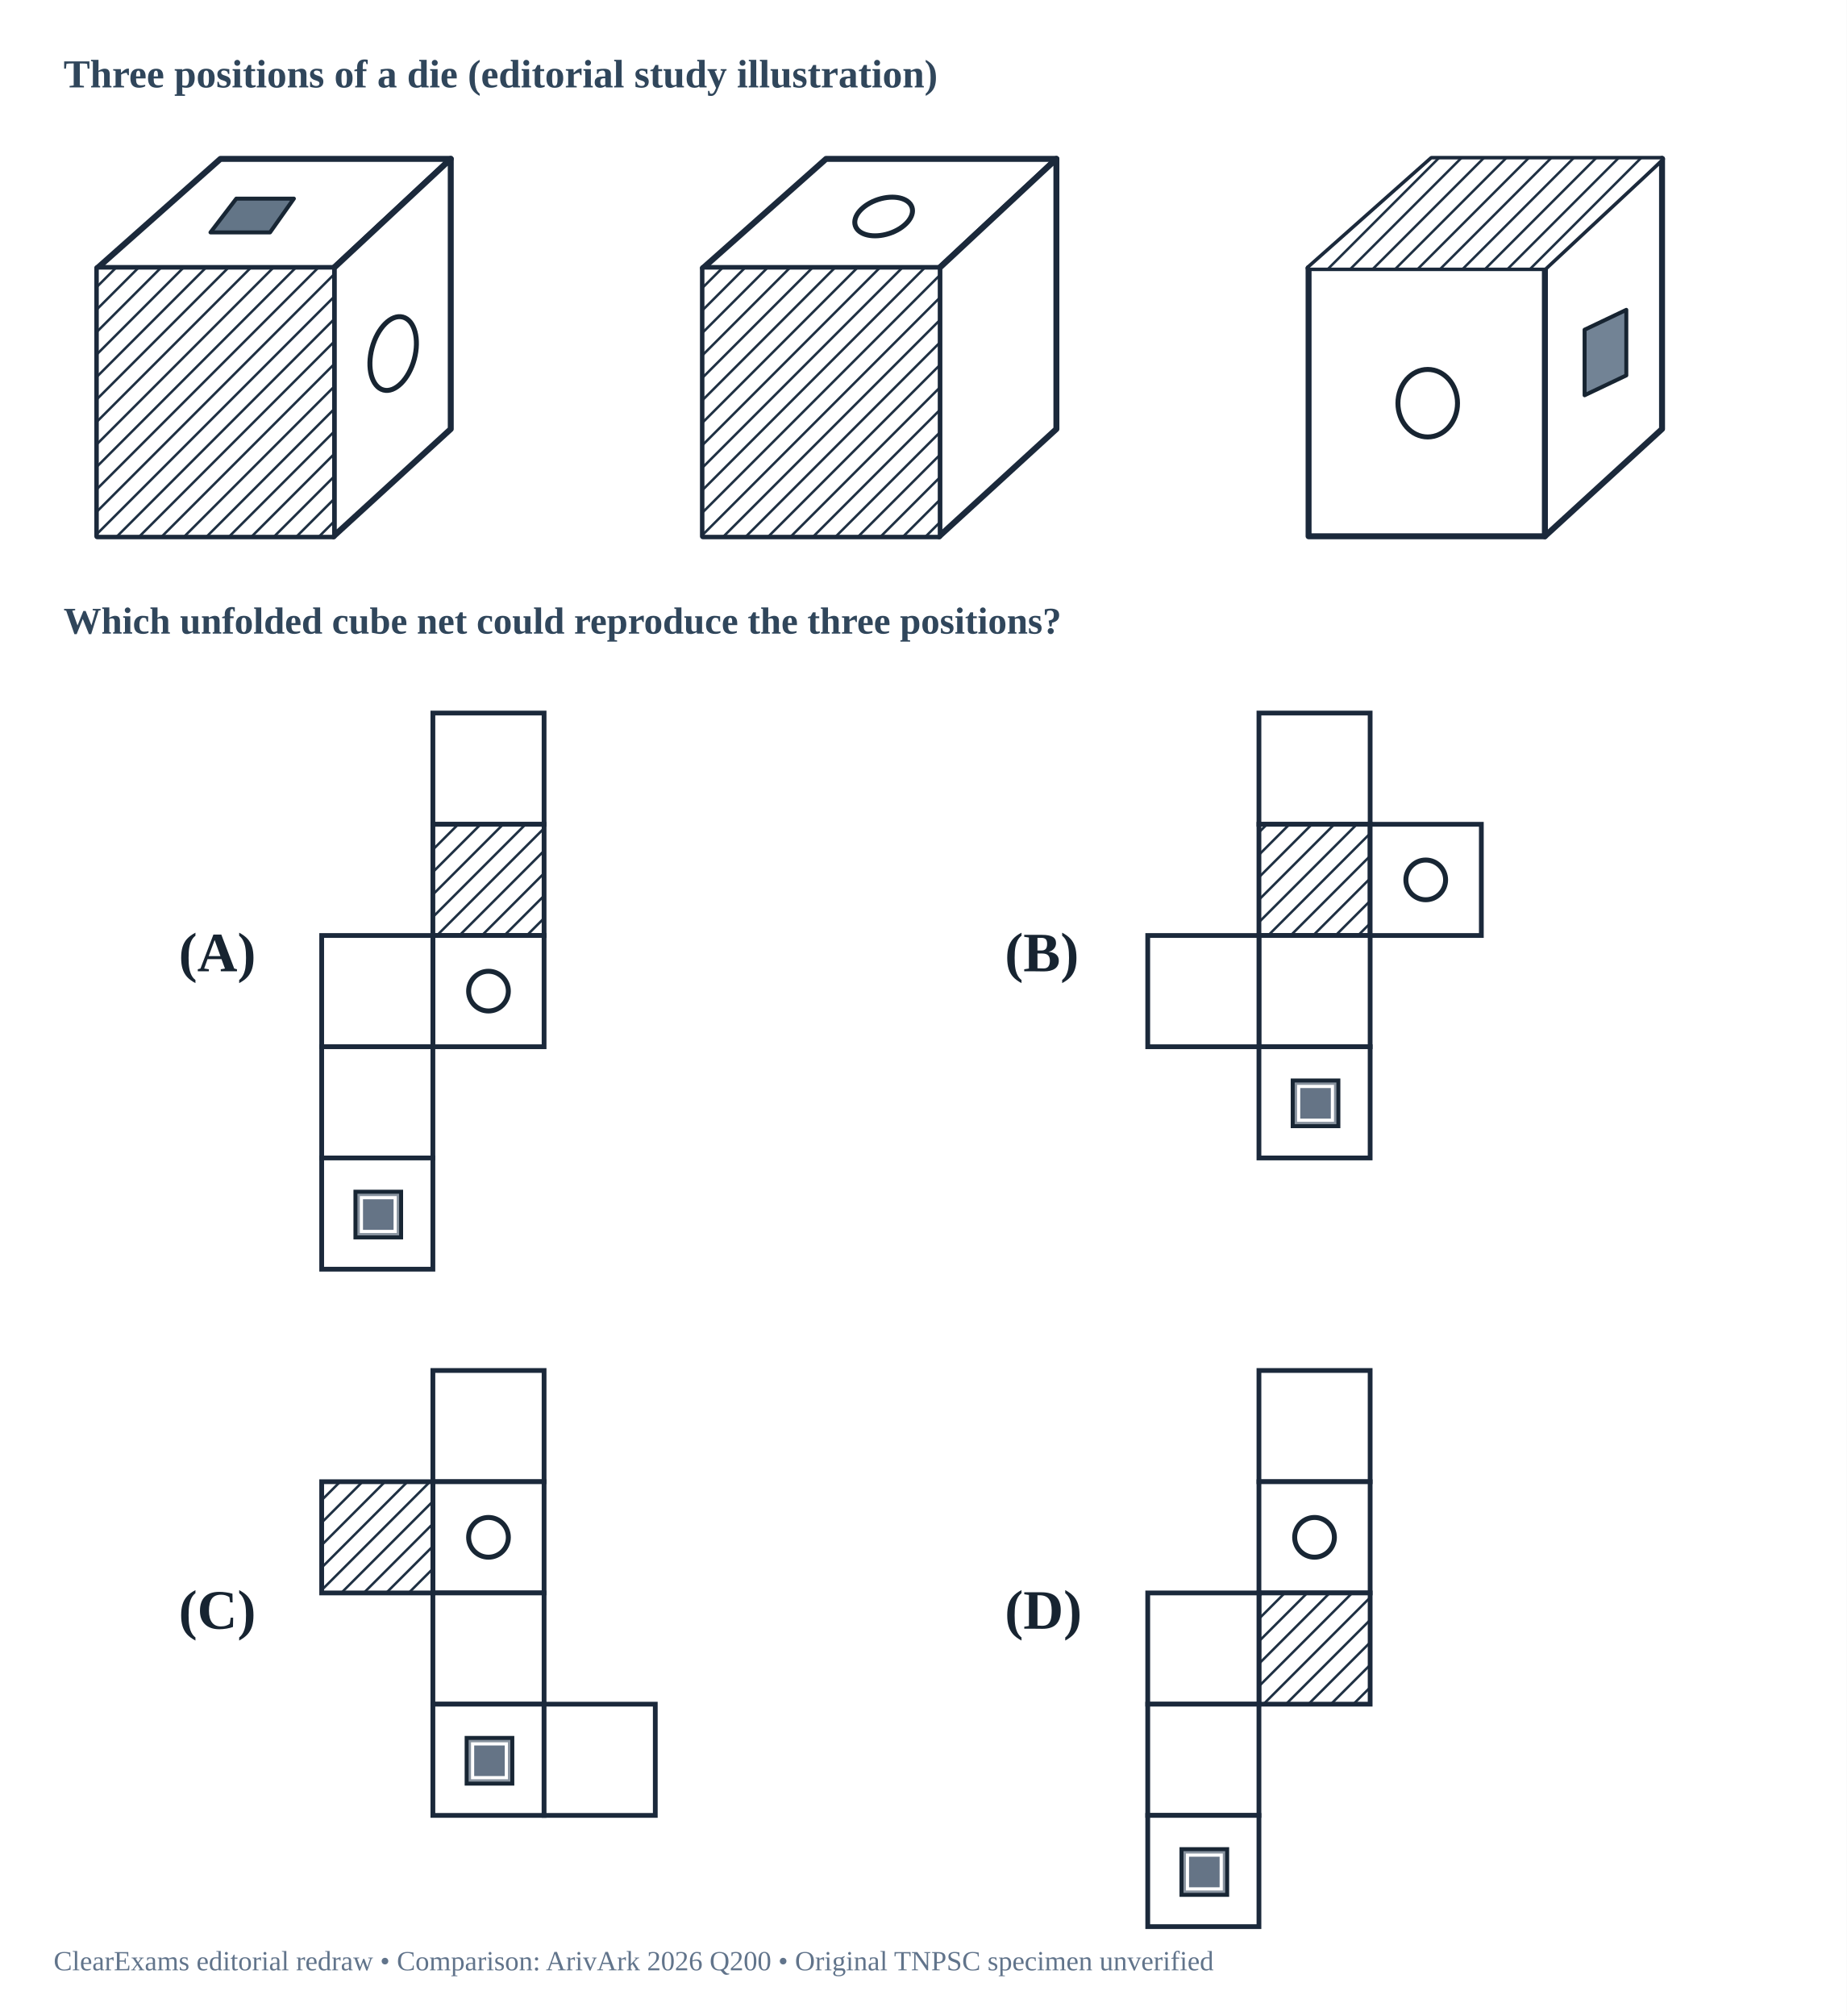
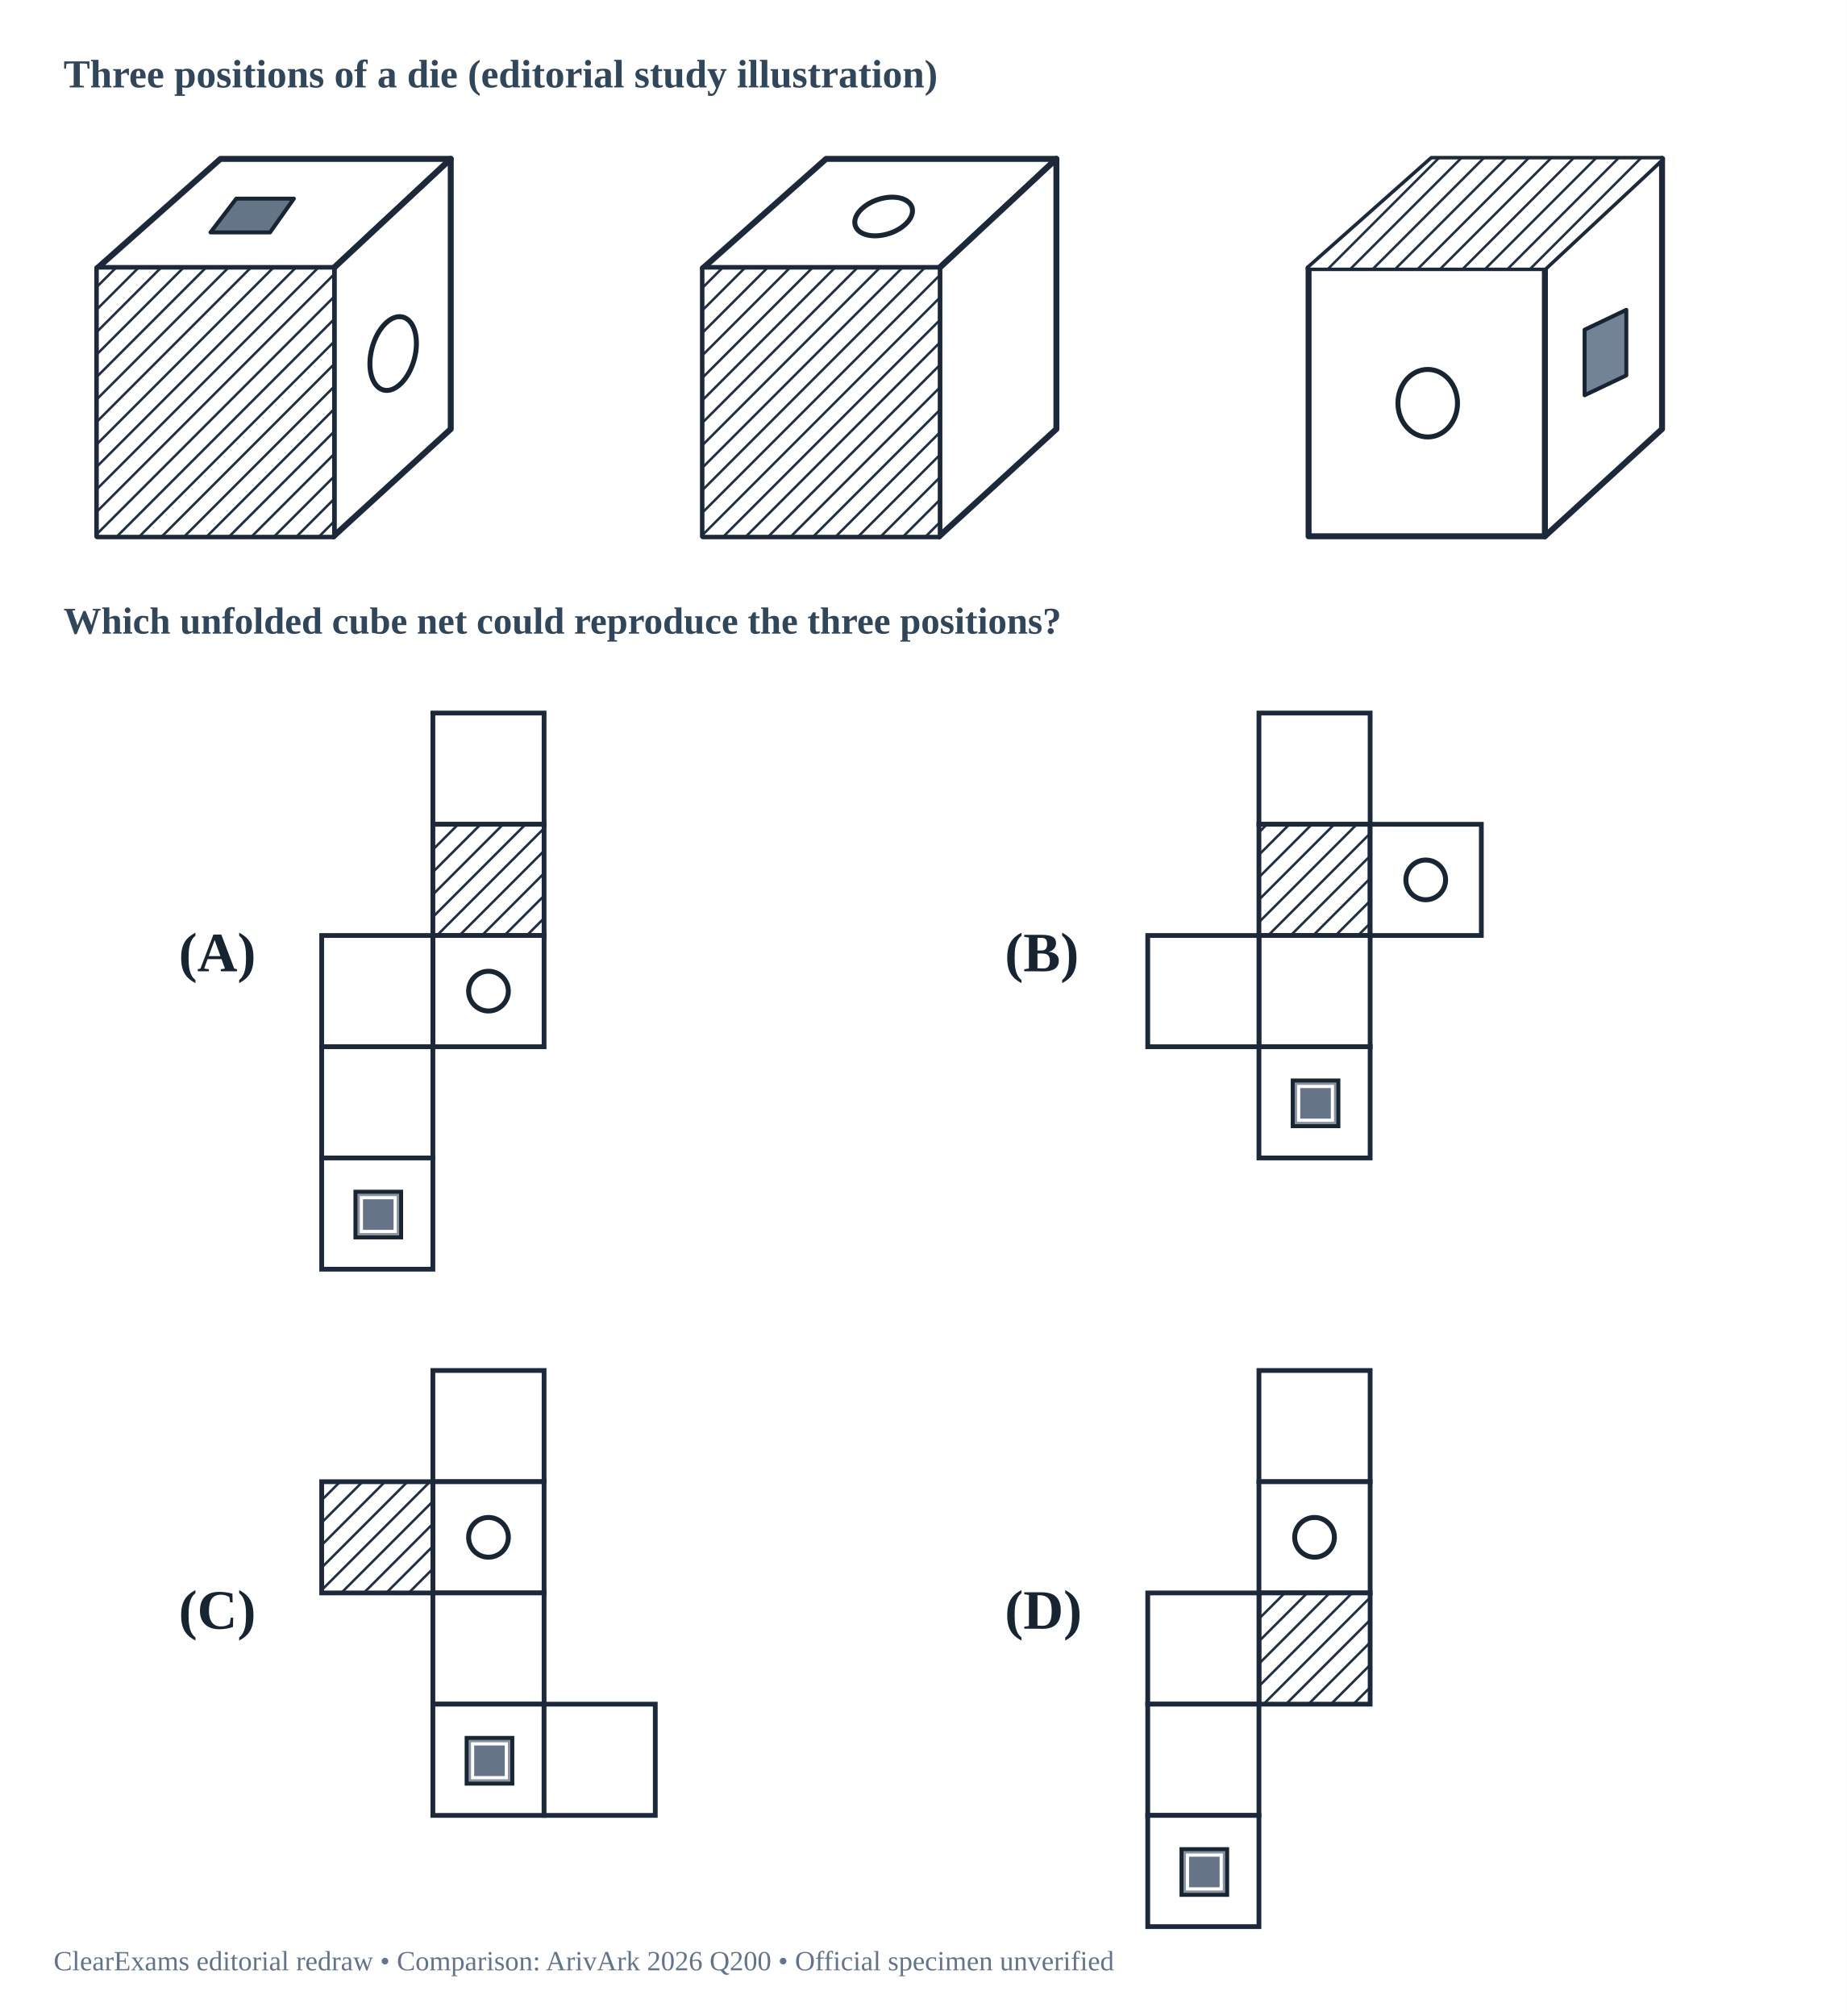
<svg xmlns="http://www.w3.org/2000/svg" width="930" height="1015" viewBox="0 0 930 1015" role="img" aria-labelledby="t d">
  <rect width="930" height="1015" fill="#fff" />
  <defs>
    <pattern id="hatch" width="8" height="8" patternUnits="userSpaceOnUse" patternTransform="rotate(45)">
      <rect width="8" height="8" fill="#fff" />
      <path d="M0 0V8" stroke="#263749" stroke-width="2.5" />
    </pattern>
  </defs>
  <text x="32" y="44" fill="#30465b" font-size="20" font-weight="650">Three positions of a die (editorial study illustration)</text>
  <g>
    <polygon points="49,135 111,80 227,80 168,135" fill="#fff" stroke="#1b293b" stroke-width="3" stroke-linejoin="round" />
    <polygon points="168,135 227,80 227,216 168,270" fill="#fff" stroke="#1b293b" stroke-width="3" stroke-linejoin="round" />
    <polygon points="49,135 168,135 168,270 49,270" fill="#fff" stroke="#1b293b" stroke-width="3" stroke-linejoin="round" />
    <polygon points="119,100 148,100 136,117 106,117" fill="#637587" stroke="#182634" stroke-width="2" stroke-linejoin="round" />
    <polygon points="49,135 168,135 168,270 49,270" fill="url(#hatch)" stroke="#1b293b" stroke-width="1.5" stroke-linejoin="round" />
    <ellipse cx="198" cy="178" rx="11" ry="19" transform="rotate(15 198 178)" fill="none" stroke="#172431" stroke-width="2.5" />
  </g>
  <g>
    <polygon points="354,135 416,80 532,80 473,135" fill="#fff" stroke="#1b293b" stroke-width="3" stroke-linejoin="round" />
    <polygon points="473,135 532,80 532,216 473,270" fill="#fff" stroke="#1b293b" stroke-width="3" stroke-linejoin="round" />
    <polygon points="354,135 473,135 473,270 354,270" fill="#fff" stroke="#1b293b" stroke-width="3" stroke-linejoin="round" />
    <ellipse cx="445" cy="109" rx="15" ry="9" transform="rotate(-18 445 109)" fill="none" stroke="#182634" stroke-width="2.5" />
    <polygon points="354,135 473,135 473,270 354,270" fill="url(#hatch)" stroke="#1b293b" stroke-width="1.5" stroke-linejoin="round" />
  </g>
  <g>
    <polygon points="659,135 721,80 837,80 778,135" fill="#fff" stroke="#1b293b" stroke-width="3" stroke-linejoin="round" />
    <polygon points="778,135 837,80 837,216 778,270" fill="#fff" stroke="#1b293b" stroke-width="3" stroke-linejoin="round" />
    <polygon points="659,135 778,135 778,270 659,270" fill="#fff" stroke="#1b293b" stroke-width="3" stroke-linejoin="round" />
    <polygon points="659,135 721,80 837,80 778,135" fill="url(#hatch)" stroke="#1b293b" stroke-width="0.5" stroke-linejoin="round" />
    <ellipse cx="719" cy="203" rx="15" ry="17" fill="none" stroke="#172431" stroke-width="2.5" />
    <polygon points="798,166 819,156 819,189 798,199" fill="#728395" stroke="#172431" stroke-width="2" stroke-linejoin="round" />
  </g>
  <text x="32" y="319" fill="#30465b" font-size="19" font-weight="650">Which unfolded cube net could reproduce the three positions?</text>
  <g role="group" aria-label="Candidate net A">
    <text x="90" y="489" font-weight="760" font-size="28" fill="#172431">(A)</text>
    <rect x="218" y="359" width="56" height="56" fill="#fff" stroke="#1b293b" stroke-width="2.4" />
    <rect x="218" y="415" width="56" height="56" fill="url(#hatch)" stroke="#1b293b" stroke-width="2.4" />
    <rect x="218" y="471" width="56" height="56" fill="#fff" stroke="#1b293b" stroke-width="2.4" />
    <circle cx="246" cy="499" r="10" fill="none" stroke="#182634" stroke-width="2.5" />
    <rect x="162" y="471" width="56" height="56" fill="#fff" stroke="#1b293b" stroke-width="2.4" />
    <rect x="162" y="527" width="56" height="56" fill="#fff" stroke="#1b293b" stroke-width="2.4" />
    <rect x="162" y="583" width="56" height="56" fill="#fff" stroke="#1b293b" stroke-width="2.4" />
    <rect x="179" y="600" width="23" height="23" fill="#88939f" stroke="#182634" stroke-width="2" />
    <rect x="182" y="603" width="17" height="17" fill="#657486" stroke="#fff" stroke-width="1.6" />
  </g>
  <g role="group" aria-label="Candidate net B">
    <text x="506" y="489" font-weight="760" font-size="28" fill="#172431">(B)</text>
    <rect x="634" y="359" width="56" height="56" fill="#fff" stroke="#1b293b" stroke-width="2.4" />
    <rect x="634" y="415" width="56" height="56" fill="url(#hatch)" stroke="#1b293b" stroke-width="2.4" />
    <rect x="634" y="471" width="56" height="56" fill="#fff" stroke="#1b293b" stroke-width="2.4" />
    <rect x="634" y="527" width="56" height="56" fill="#fff" stroke="#1b293b" stroke-width="2.4" />
    <rect x="651" y="544" width="23" height="23" fill="#88939f" stroke="#182634" stroke-width="2" />
    <rect x="654" y="547" width="17" height="17" fill="#657486" stroke="#fff" stroke-width="1.6" />
    <rect x="578" y="471" width="56" height="56" fill="#fff" stroke="#1b293b" stroke-width="2.4" />
    <rect x="690" y="415" width="56" height="56" fill="#fff" stroke="#1b293b" stroke-width="2.4" />
    <circle cx="718" cy="443" r="10" fill="none" stroke="#182634" stroke-width="2.5" />
  </g>
  <g role="group" aria-label="Candidate net C">
    <text x="90" y="820" font-weight="760" font-size="28" fill="#172431">(C)</text>
    <rect x="218" y="690" width="56" height="56" fill="#fff" stroke="#1b293b" stroke-width="2.4" />
    <rect x="218" y="746" width="56" height="56" fill="#fff" stroke="#1b293b" stroke-width="2.4" />
    <circle cx="246" cy="774" r="10" fill="none" stroke="#182634" stroke-width="2.5" />
    <rect x="218" y="802" width="56" height="56" fill="#fff" stroke="#1b293b" stroke-width="2.4" />
    <rect x="218" y="858" width="56" height="56" fill="#fff" stroke="#1b293b" stroke-width="2.4" />
    <rect x="235" y="875" width="23" height="23" fill="#88939f" stroke="#182634" stroke-width="2" />
    <rect x="238" y="878" width="17" height="17" fill="#657486" stroke="#fff" stroke-width="1.6" />
    <rect x="162" y="746" width="56" height="56" fill="url(#hatch)" stroke="#1b293b" stroke-width="2.4" />
    <rect x="274" y="858" width="56" height="56" fill="#fff" stroke="#1b293b" stroke-width="2.4" />
  </g>
  <g role="group" aria-label="Candidate net D">
    <text x="506" y="820" font-weight="760" font-size="28" fill="#172431">(D)</text>
    <rect x="634" y="690" width="56" height="56" fill="#fff" stroke="#1b293b" stroke-width="2.4" />
    <rect x="634" y="746" width="56" height="56" fill="#fff" stroke="#1b293b" stroke-width="2.4" />
    <circle cx="662" cy="774" r="10" fill="none" stroke="#182634" stroke-width="2.5" />
    <rect x="634" y="802" width="56" height="56" fill="url(#hatch)" stroke="#1b293b" stroke-width="2.4" />
    <rect x="578" y="802" width="56" height="56" fill="#fff" stroke="#1b293b" stroke-width="2.4" />
    <rect x="578" y="858" width="56" height="56" fill="#fff" stroke="#1b293b" stroke-width="2.4" />
    <rect x="578" y="914" width="56" height="56" fill="#fff" stroke="#1b293b" stroke-width="2.4" />
    <rect x="595" y="931" width="23" height="23" fill="#88939f" stroke="#182634" stroke-width="2" />
    <rect x="598" y="934" width="17" height="17" fill="#657486" stroke="#fff" stroke-width="1.6" />
  </g>
-   <text x="27" y="992" font-size="14" fill="#61748b">ClearExams editorial redraw • Comparison: ArivArk 2026 Q200 • Original TNPSC specimen unverified</text>
+   <text x="27" y="992" font-size="14" fill="#61748b">ClearExams editorial redraw • Comparison: ArivArk 2026 Q200 • Official specimen unverified</text>
</svg>
